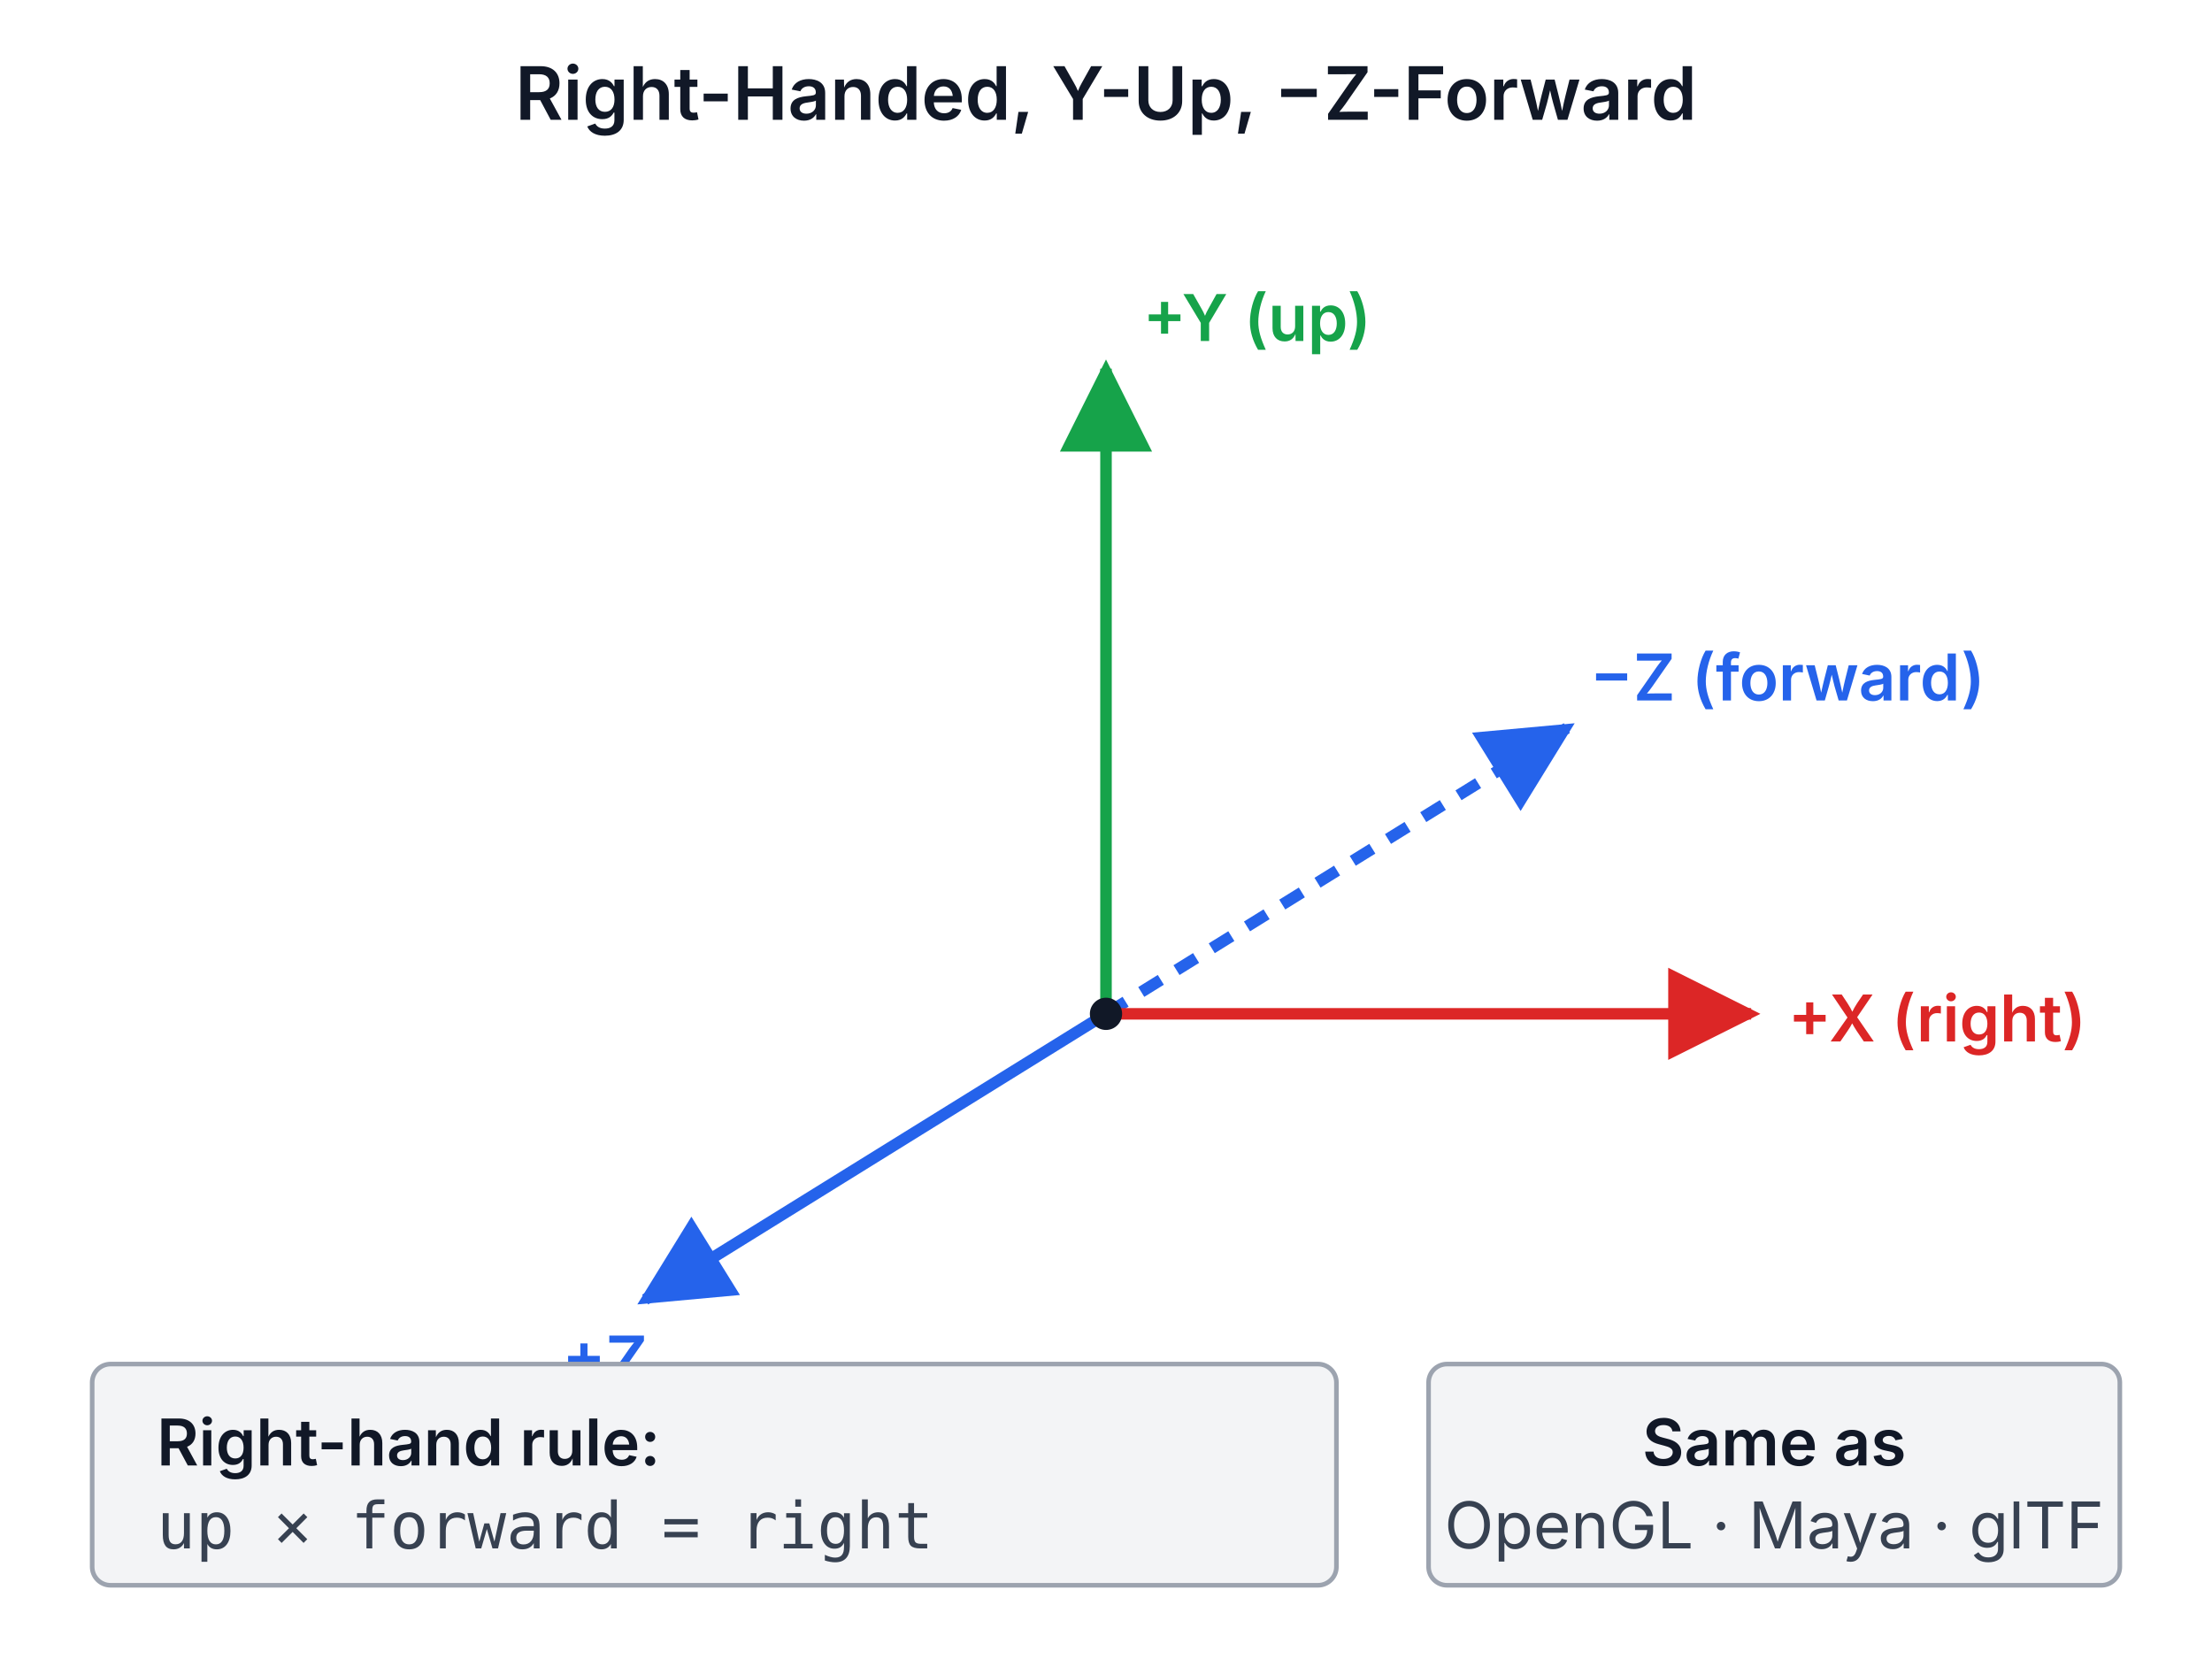
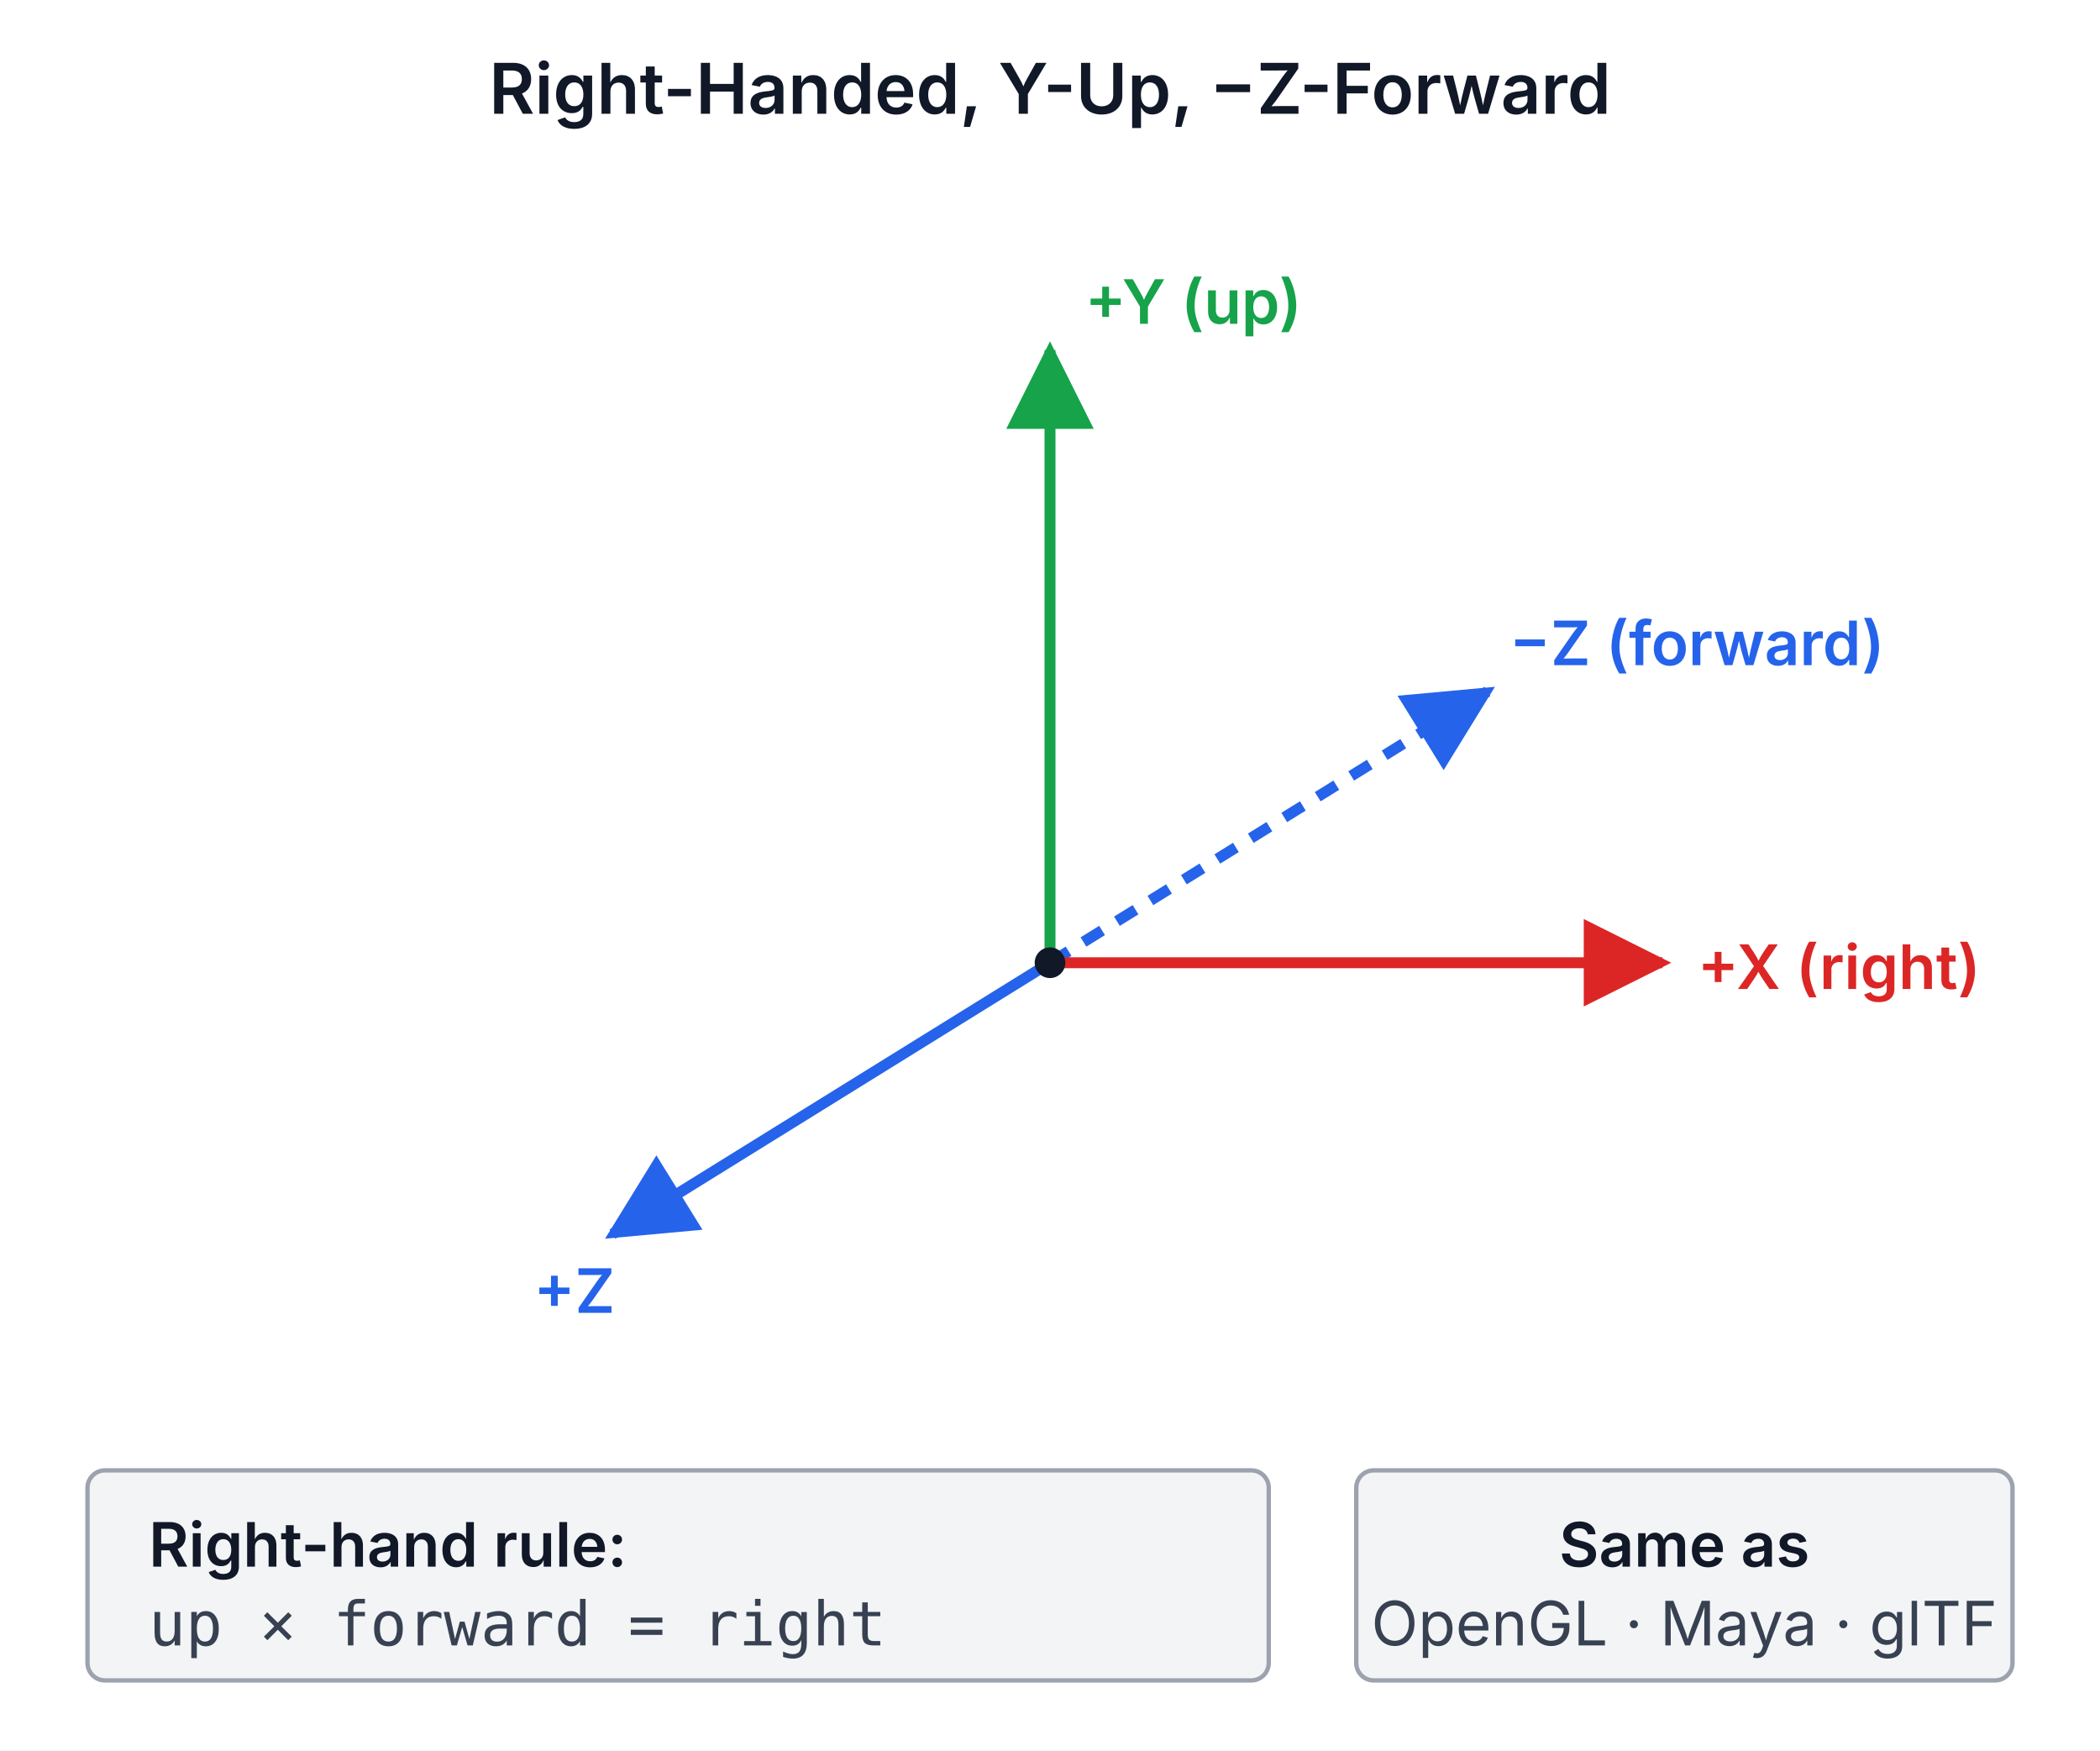
- <svg xmlns="http://www.w3.org/2000/svg" viewBox="0 0 480 360" font-family="system-ui, -apple-system, sans-serif" font-size="14">
-   <rect width="480" height="360" fill="#ffffff" />
+ <svg xmlns="http://www.w3.org/2000/svg" viewBox="0 0 480 400" font-family="system-ui, -apple-system, sans-serif" font-size="14">
+   <rect width="480" height="400" fill="#ffffff" />
  <text x="240" y="26" text-anchor="middle" font-size="16" font-weight="600" fill="#111827">Right-Handed, Y-Up, −Z-Forward</text>
  <defs>
    <marker id="arrR" viewBox="0 0 10 10" refX="9" refY="5" markerWidth="8" markerHeight="8" orient="auto-start-reverse">
      <path d="M0,0 L10,5 L0,10 z" fill="#dc2626" />
    </marker>
    <marker id="arrG" viewBox="0 0 10 10" refX="9" refY="5" markerWidth="8" markerHeight="8" orient="auto-start-reverse">
      <path d="M0,0 L10,5 L0,10 z" fill="#16a34a" />
    </marker>
    <marker id="arrB" viewBox="0 0 10 10" refX="9" refY="5" markerWidth="8" markerHeight="8" orient="auto-start-reverse">
      <path d="M0,0 L10,5 L0,10 z" fill="#2563eb" />
    </marker>
  </defs>
  <g transform="translate(240, 220)">
    <line x1="0" y1="0" x2="-100" y2="62" stroke="#2563eb" stroke-width="2.5" marker-end="url(#arrB)" />
    <text x="-118" y="80" fill="#2563eb" font-weight="600">+Z</text>
    <line x1="0" y1="0" x2="100" y2="-62" stroke="#2563eb" stroke-width="2.5" stroke-dasharray="5,4" marker-end="url(#arrB)" />
    <text x="105" y="-68" fill="#2563eb" font-weight="600">−Z (forward)</text>
    <line x1="0" y1="0" x2="140" y2="0" stroke="#dc2626" stroke-width="2.5" marker-end="url(#arrR)" />
    <text x="148" y="6" fill="#dc2626" font-weight="600">+X (right)</text>
    <line x1="0" y1="0" x2="0" y2="-140" stroke="#16a34a" stroke-width="2.5" marker-end="url(#arrG)" />
    <text x="8" y="-146" fill="#16a34a" font-weight="600">+Y (up)</text>
    <circle cx="0" cy="0" r="3.5" fill="#111827" />
  </g>
-   <g transform="translate(20, 296)">
+   <g transform="translate(20, 336)">
    <rect x="0" y="0" width="270" height="48" fill="#f3f4f6" stroke="#9ca3af" rx="4" />
    <text x="14" y="22" fill="#111827" font-weight="600">Right-hand rule:</text>
    <text x="14" y="40" fill="#374151" font-family="ui-monospace, Consolas, monospace">up × forward = right</text>
  </g>
-   <g transform="translate(310, 296)">
+   <g transform="translate(310, 336)">
    <rect x="0" y="0" width="150" height="48" fill="#f3f4f6" stroke="#9ca3af" rx="4" />
    <text x="75" y="22" text-anchor="middle" fill="#111827" font-weight="600">Same as</text>
    <text x="75" y="40" text-anchor="middle" fill="#374151">OpenGL · Maya · glTF</text>
  </g>
</svg>
